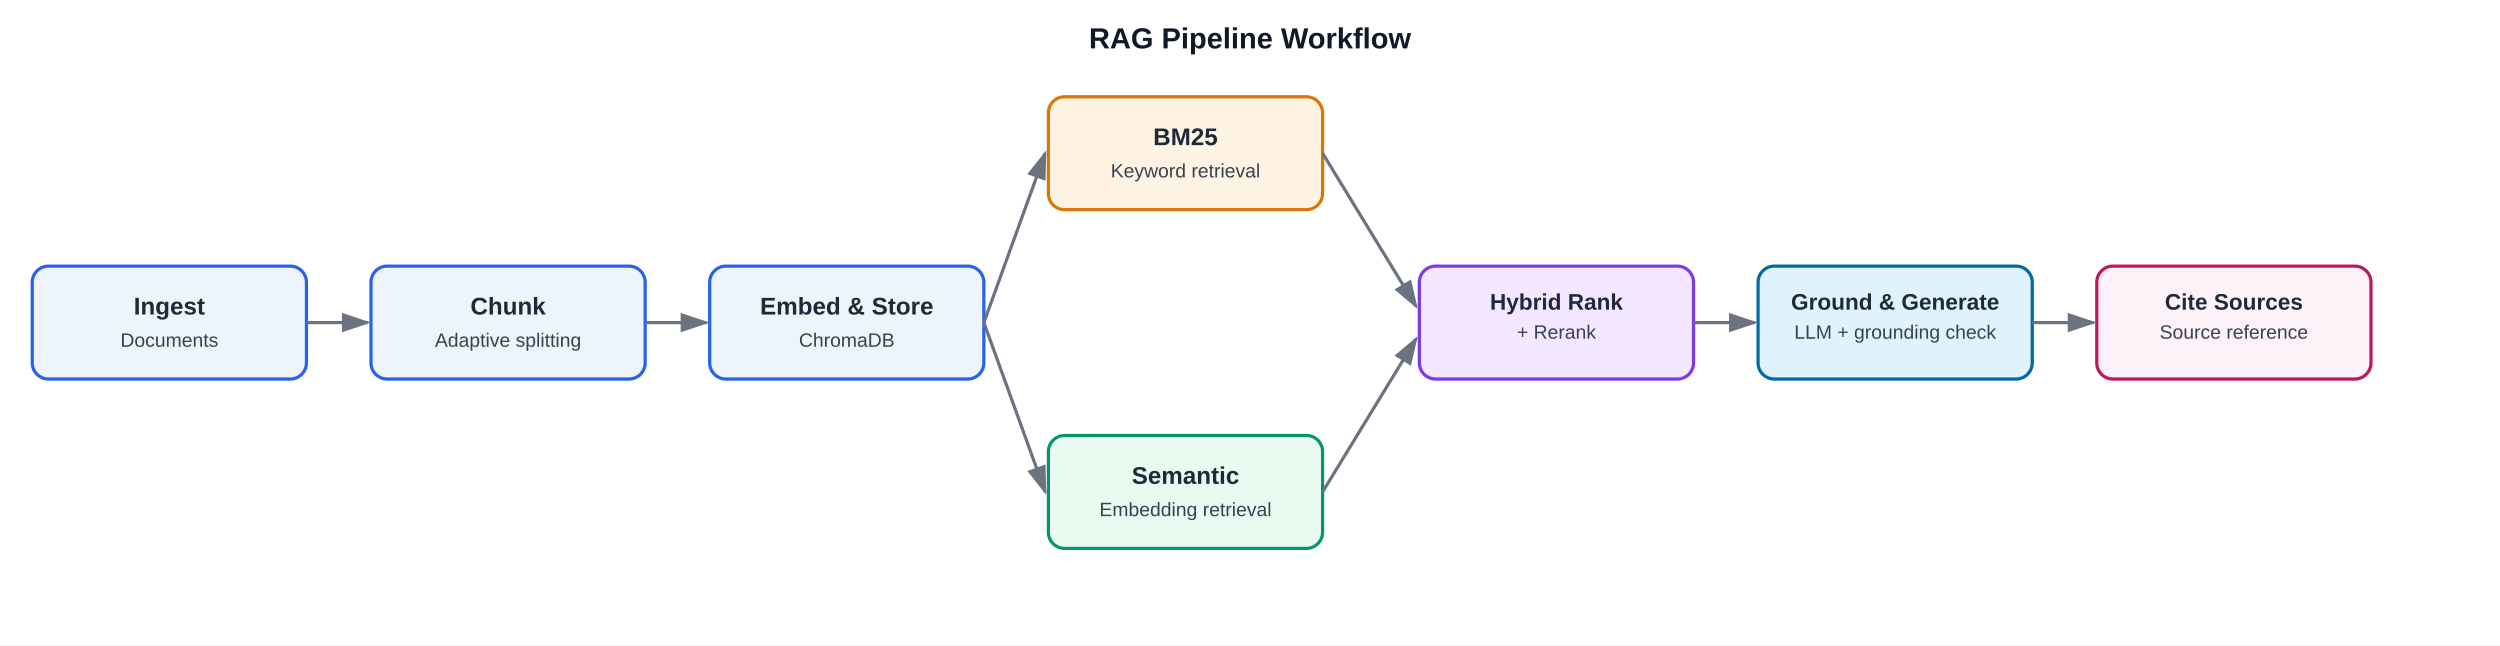
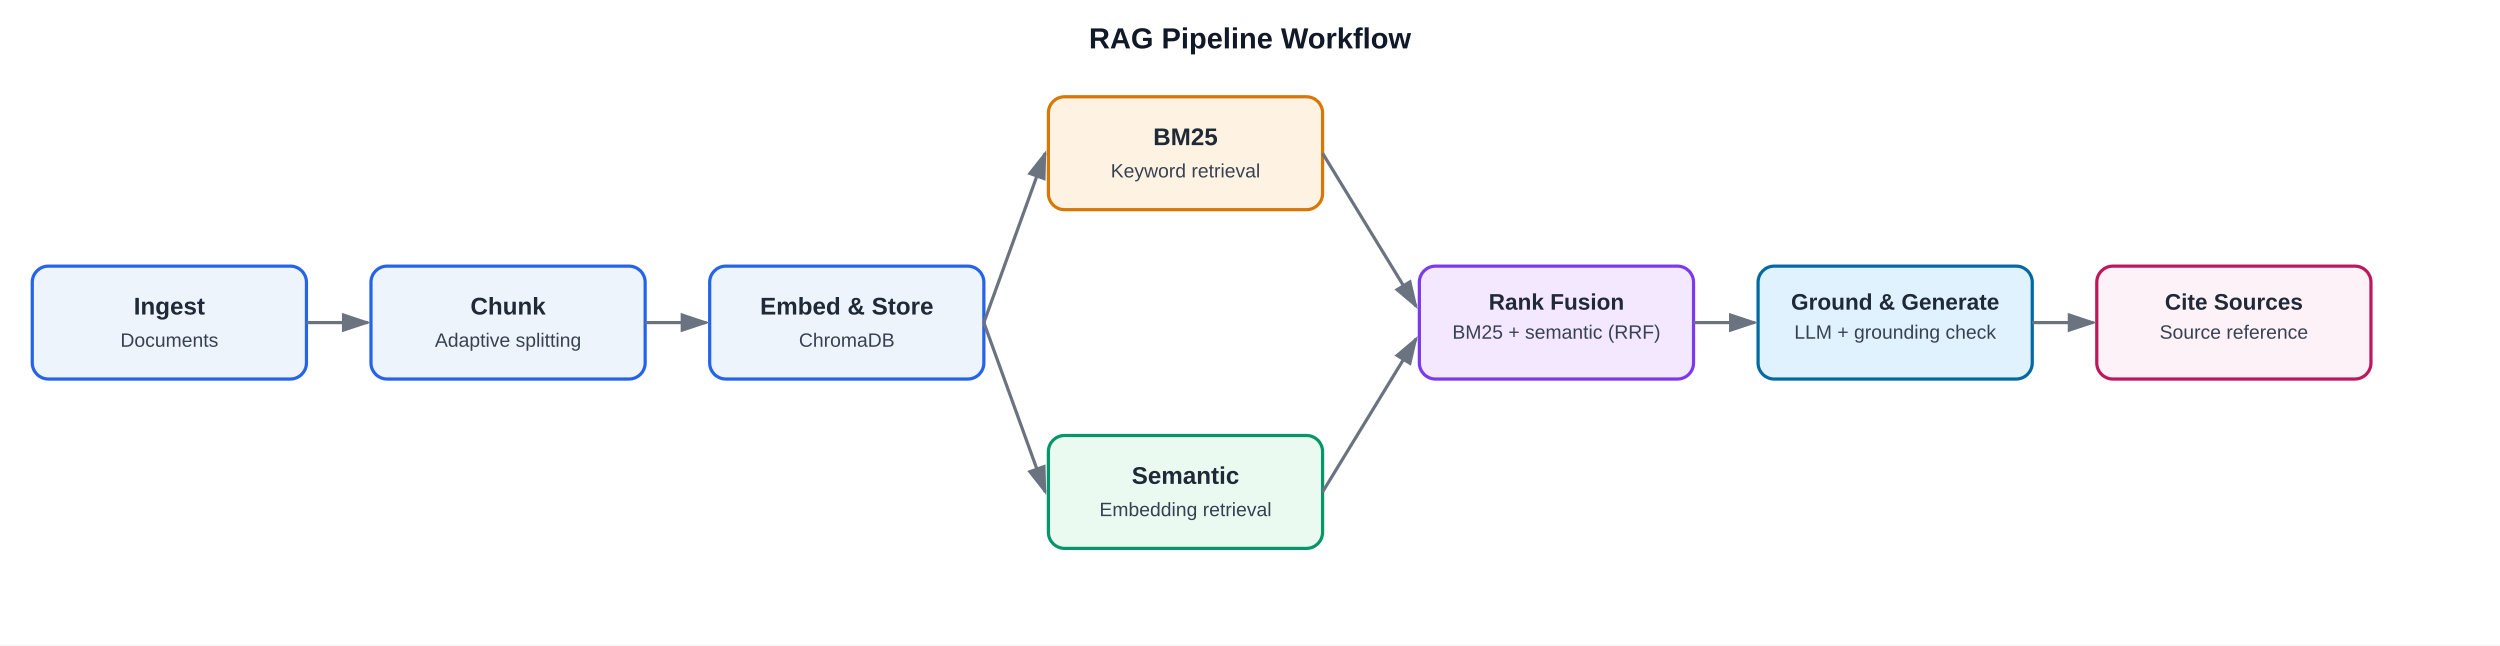
<svg xmlns="http://www.w3.org/2000/svg" viewBox="0 0 1550 400" font-family="Arial, Helvetica, sans-serif">
  <defs>
    <marker id="arrowhead" markerWidth="10" markerHeight="10" refX="8" refY="3" orient="auto" markerUnits="strokeWidth">
      <path d="M0,0 L0,6 L9,3 z" fill="#6b7280" />
    </marker>
  </defs>
  <rect x="0" y="0" width="1550" height="400" fill="#ffffff" />
  <text x="775" y="30" text-anchor="middle" font-size="18" font-weight="bold" fill="#111827">RAG Pipeline Workflow</text>
  <rect x="20" y="165" width="170" height="70" rx="10" fill="#eef4fb" stroke="#2563eb" stroke-width="2" />
  <text x="105" y="195" text-anchor="middle" font-size="15" font-weight="bold" fill="#1f2937">Ingest</text>
  <text x="105" y="215" text-anchor="middle" font-size="12" fill="#374151">Documents</text>
  <rect x="230" y="165" width="170" height="70" rx="10" fill="#eef4fb" stroke="#2563eb" stroke-width="2" />
  <text x="315" y="195" text-anchor="middle" font-size="15" font-weight="bold" fill="#1f2937">Chunk</text>
  <text x="315" y="215" text-anchor="middle" font-size="12" fill="#374151">Adaptive splitting</text>
  <rect x="440" y="165" width="170" height="70" rx="10" fill="#eef4fb" stroke="#2563eb" stroke-width="2" />
  <text x="525" y="195" text-anchor="middle" font-size="15" font-weight="bold" fill="#1f2937">Embed &amp; Store</text>
  <text x="525" y="215" text-anchor="middle" font-size="12" fill="#374151">ChromaDB</text>
  <rect x="650" y="60" width="170" height="70" rx="10" fill="#fef3e2" stroke="#d97706" stroke-width="2" />
  <text x="735" y="90" text-anchor="middle" font-size="15" font-weight="bold" fill="#1f2937">BM25</text>
  <text x="735" y="110" text-anchor="middle" font-size="12" fill="#374151">Keyword retrieval</text>
  <rect x="650" y="270" width="170" height="70" rx="10" fill="#eafaf1" stroke="#059669" stroke-width="2" />
  <text x="735" y="300" text-anchor="middle" font-size="15" font-weight="bold" fill="#1f2937">Semantic</text>
  <text x="735" y="320" text-anchor="middle" font-size="12" fill="#374151">Embedding retrieval</text>
  <rect x="880" y="165" width="170" height="70" rx="10" fill="#f3e8ff" stroke="#7c3aed" stroke-width="2" />
-   <text x="965" y="192" text-anchor="middle" font-size="14" font-weight="bold" fill="#1f2937">Hybrid Rank</text>
-   <text x="965" y="210" text-anchor="middle" font-size="12" fill="#374151">+ Rerank</text>
+   <text x="965" y="192" text-anchor="middle" font-size="14" font-weight="bold" fill="#1f2937">Rank Fusion</text>
+   <text x="965" y="210" text-anchor="middle" font-size="12" fill="#374151">BM25 + semantic (RRF)</text>
  <rect x="1090" y="165" width="170" height="70" rx="10" fill="#e0f2fe" stroke="#0369a1" stroke-width="2" />
  <text x="1175" y="192" text-anchor="middle" font-size="14" font-weight="bold" fill="#1f2937">Ground &amp; Generate</text>
  <text x="1175" y="210" text-anchor="middle" font-size="12" fill="#374151">LLM + grounding check</text>
  <rect x="1300" y="165" width="170" height="70" rx="10" fill="#fdf2f8" stroke="#be185d" stroke-width="2" />
  <text x="1385" y="192" text-anchor="middle" font-size="14" font-weight="bold" fill="#1f2937">Cite Sources</text>
  <text x="1385" y="210" text-anchor="middle" font-size="12" fill="#374151">Source reference</text>
  <line x1="190" y1="200" x2="228" y2="200" stroke="#6b7280" stroke-width="2" marker-end="url(#arrowhead)" />
  <line x1="400" y1="200" x2="438" y2="200" stroke="#6b7280" stroke-width="2" marker-end="url(#arrowhead)" />
  <line x1="610" y1="200" x2="648" y2="95" stroke="#6b7280" stroke-width="2" marker-end="url(#arrowhead)" />
  <line x1="610" y1="200" x2="648" y2="305" stroke="#6b7280" stroke-width="2" marker-end="url(#arrowhead)" />
  <line x1="820" y1="95" x2="878" y2="190" stroke="#6b7280" stroke-width="2" marker-end="url(#arrowhead)" />
  <line x1="820" y1="305" x2="878" y2="210" stroke="#6b7280" stroke-width="2" marker-end="url(#arrowhead)" />
  <line x1="1050" y1="200" x2="1088" y2="200" stroke="#6b7280" stroke-width="2" marker-end="url(#arrowhead)" />
  <line x1="1260" y1="200" x2="1298" y2="200" stroke="#6b7280" stroke-width="2" marker-end="url(#arrowhead)" />
</svg>
